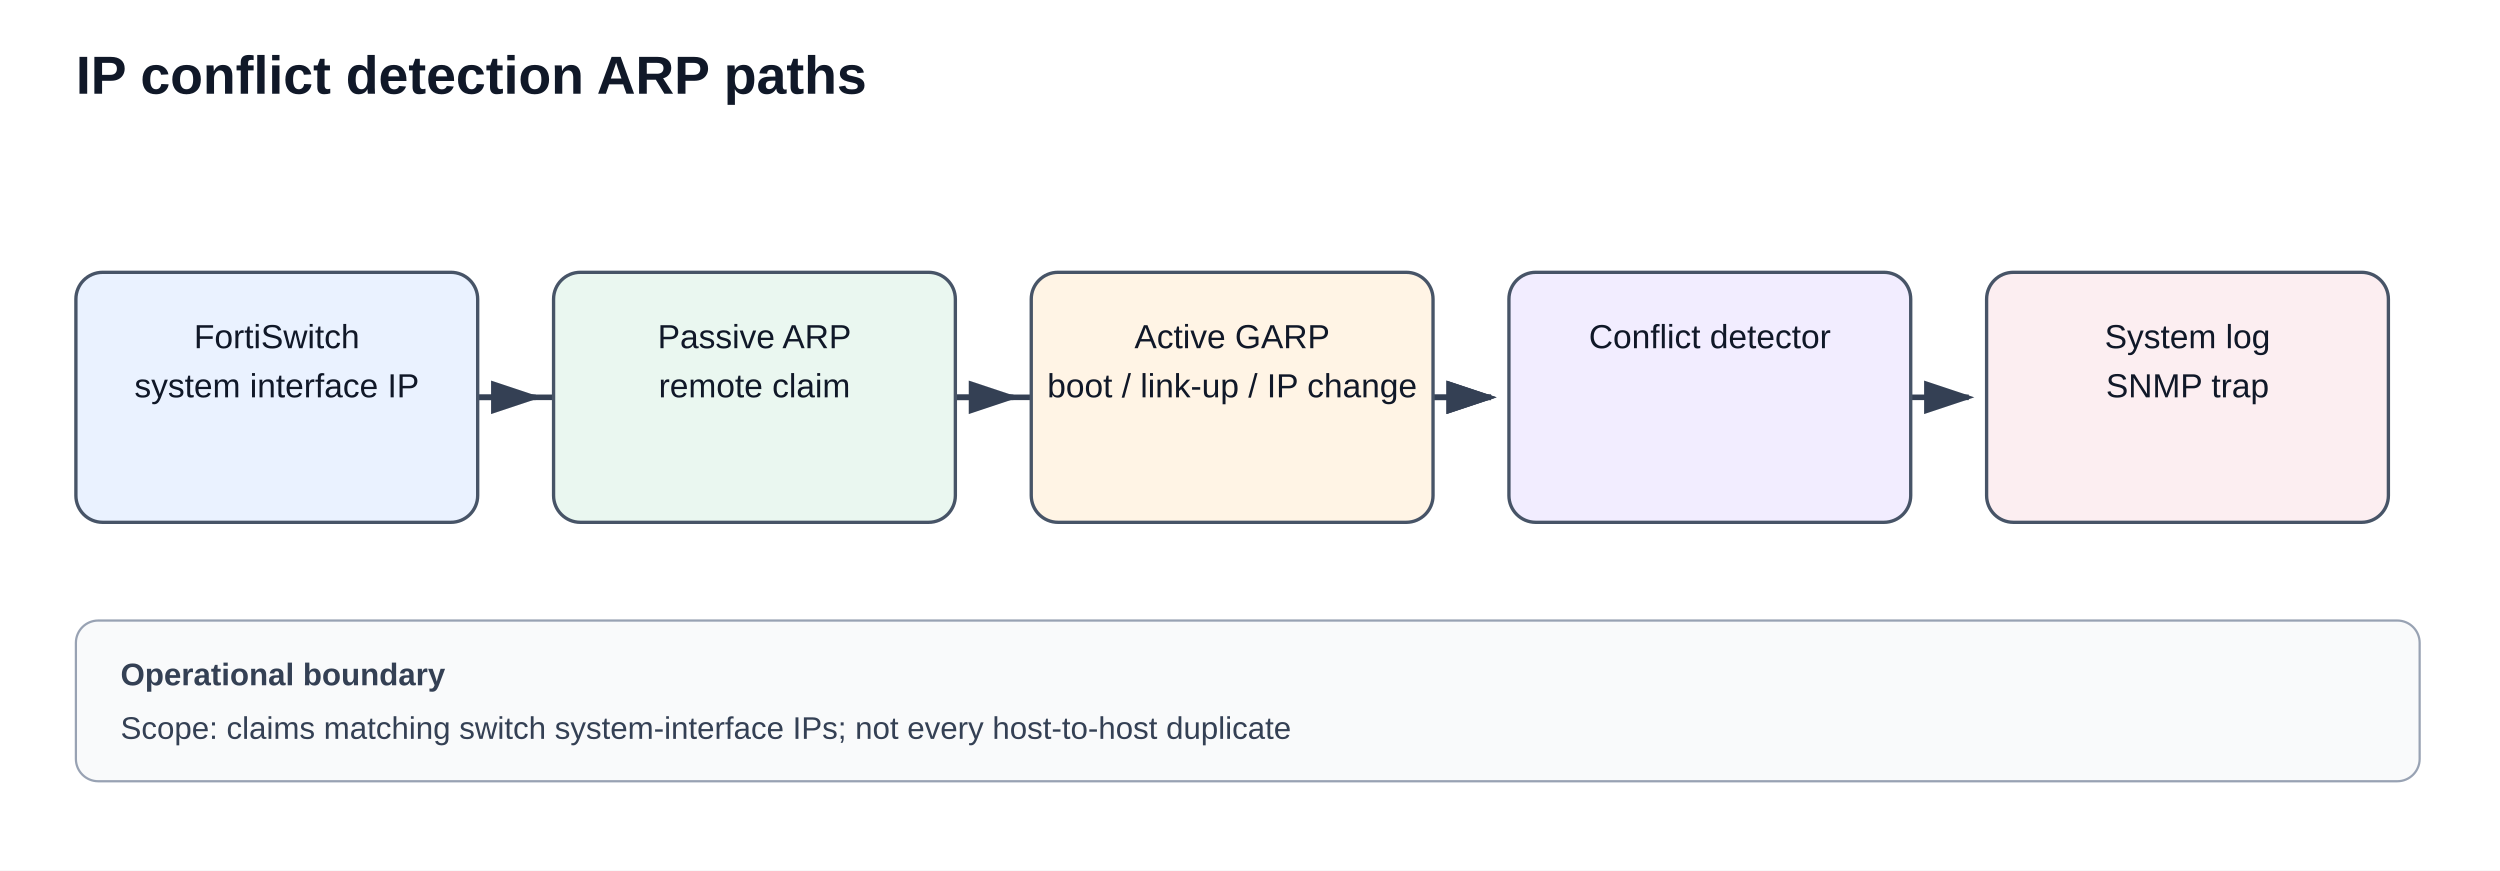
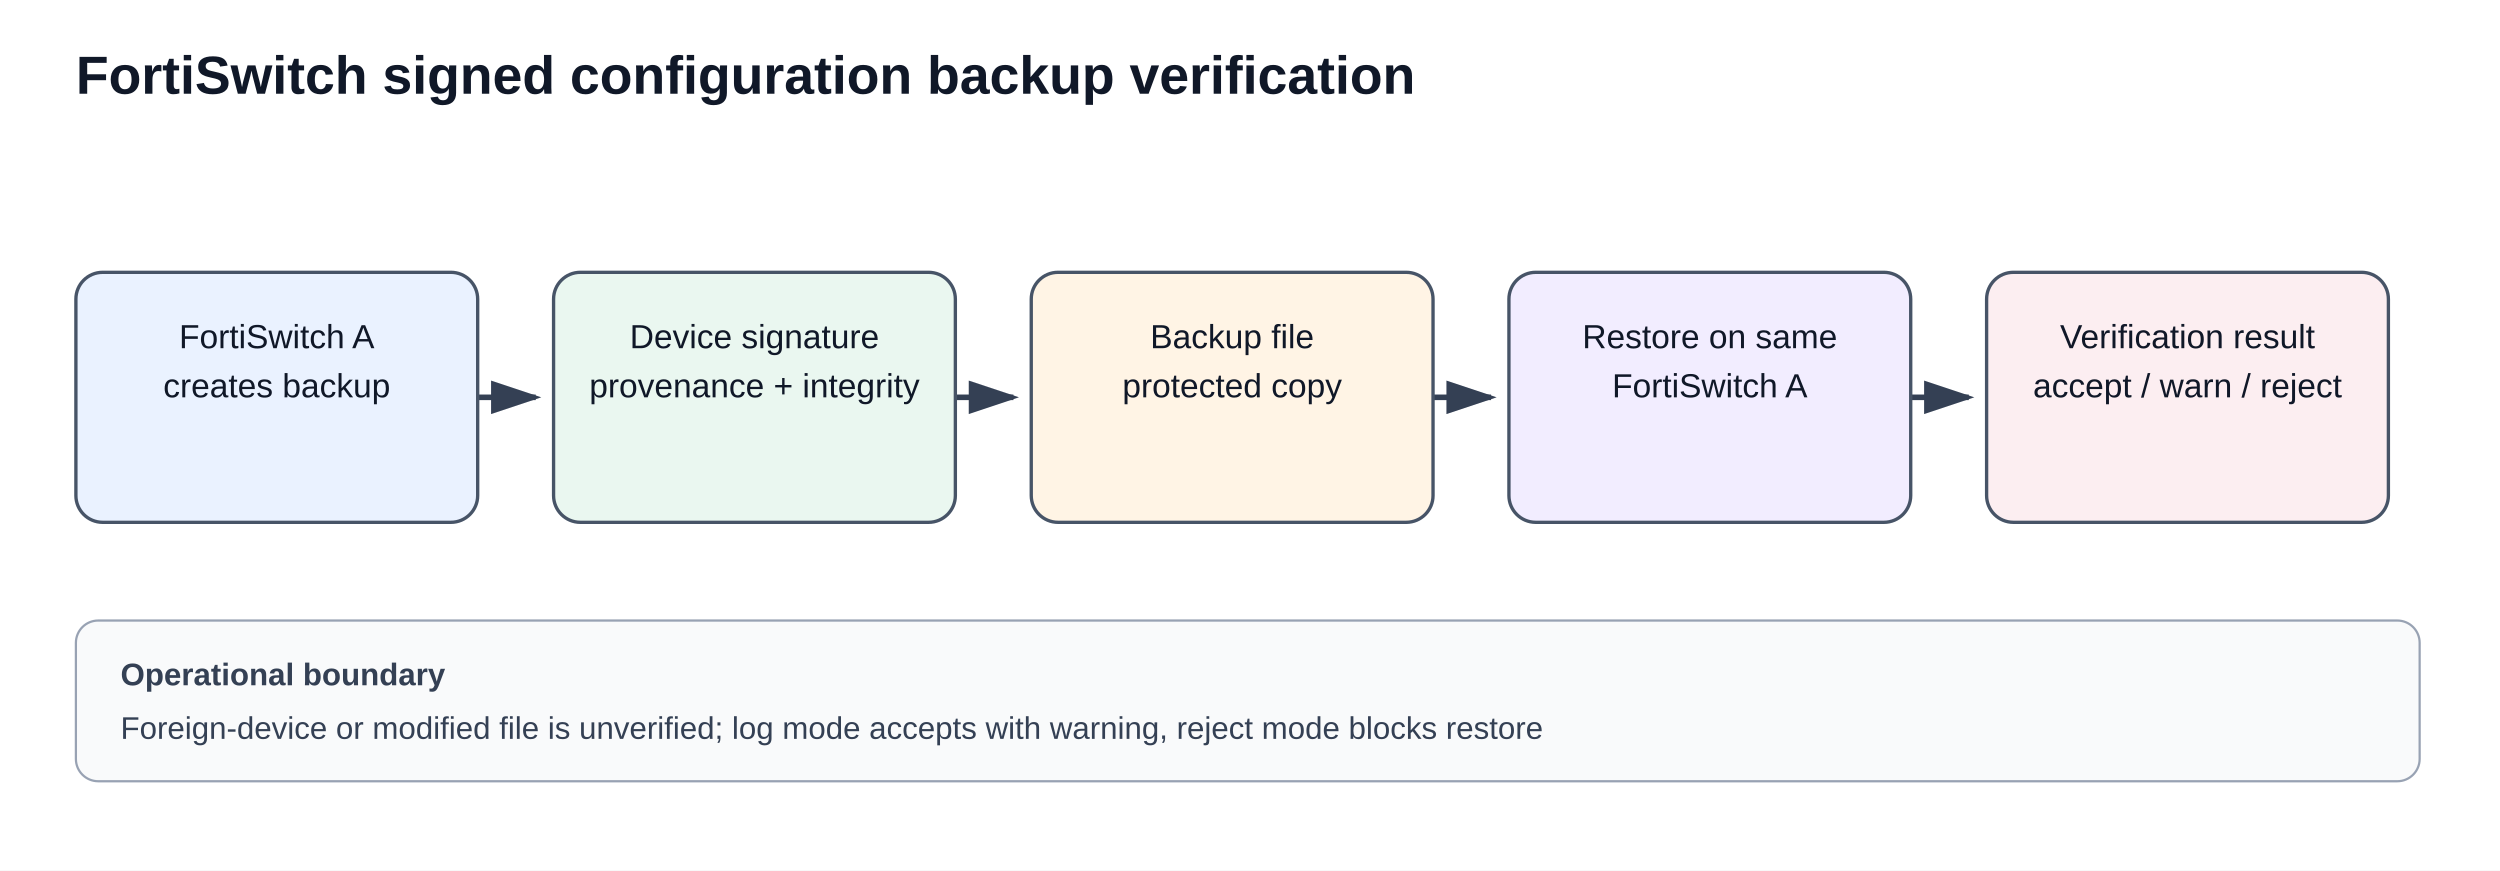
<svg xmlns="http://www.w3.org/2000/svg" width="1120" height="390" viewBox="0 0 1120 390" role="img" aria-labelledby="t d">
  <defs>
    <marker id="a" markerWidth="10" markerHeight="10" refX="8" refY="3" orient="auto">
      <path d="M0,0 L0,6 L9,3 z" fill="#344054" />
    </marker>
  </defs>
-   <rect width="1120" height="390" fill="#ffffff" />
-   <text x="34" y="42" font-family="Arial,sans-serif" font-size="24" font-weight="700" fill="#101828">IP conflict detection ARP paths</text>
+   <rect width="1120" height="390" fill="#fff" />
+   <text x="34" y="42" font-family="Arial,sans-serif" font-size="24" font-weight="700" fill="#101828">FortiSwitch signed configuration backup verification</text>
  <path d="M214 178 L240 178" fill="none" stroke="#344054" stroke-width="2.5" marker-end="url(#a)" />
-   <path d="M214 178 L454 178" fill="none" stroke="#344054" stroke-width="2.5" marker-end="url(#a)" />
-   <path d="M428 178 L668 178" fill="none" stroke="#344054" stroke-width="2.5" marker-end="url(#a)" />
+   <path d="M428 178 L454 178" fill="none" stroke="#344054" stroke-width="2.5" marker-end="url(#a)" />
  <path d="M642 178 L668 178" fill="none" stroke="#344054" stroke-width="2.5" marker-end="url(#a)" />
  <path d="M856 178 L882 178" fill="none" stroke="#344054" stroke-width="2.5" marker-end="url(#a)" />
  <rect x="34" y="122" width="180" height="112" rx="12" fill="#eaf2ff" stroke="#475467" stroke-width="1.5" />
-   <text x="124" y="156" text-anchor="middle" font-family="Arial,sans-serif" font-size="15" fill="#101828">FortiSwitch</text>
-   <text x="124" y="178" text-anchor="middle" font-family="Arial,sans-serif" font-size="15" fill="#101828">system interface IP</text>
+   <text x="124" y="156" text-anchor="middle" font-family="Arial,sans-serif" font-size="15" fill="#101828">FortiSwitch A</text>
+   <text x="124" y="178" text-anchor="middle" font-family="Arial,sans-serif" font-size="15" fill="#101828">creates backup</text>
  <rect x="248" y="122" width="180" height="112" rx="12" fill="#eaf7f0" stroke="#475467" stroke-width="1.5" />
-   <text x="338" y="156" text-anchor="middle" font-family="Arial,sans-serif" font-size="15" fill="#101828">Passive ARP</text>
-   <text x="338" y="178" text-anchor="middle" font-family="Arial,sans-serif" font-size="15" fill="#101828">remote claim</text>
+   <text x="338" y="156" text-anchor="middle" font-family="Arial,sans-serif" font-size="15" fill="#101828">Device signature</text>
+   <text x="338" y="178" text-anchor="middle" font-family="Arial,sans-serif" font-size="15" fill="#101828">provenance + integrity</text>
  <rect x="462" y="122" width="180" height="112" rx="12" fill="#fff4e5" stroke="#475467" stroke-width="1.5" />
-   <text x="552" y="156" text-anchor="middle" font-family="Arial,sans-serif" font-size="15" fill="#101828">Active GARP</text>
-   <text x="552" y="178" text-anchor="middle" font-family="Arial,sans-serif" font-size="15" fill="#101828">boot / link-up / IP change</text>
+   <text x="552" y="156" text-anchor="middle" font-family="Arial,sans-serif" font-size="15" fill="#101828">Backup file</text>
+   <text x="552" y="178" text-anchor="middle" font-family="Arial,sans-serif" font-size="15" fill="#101828">protected copy</text>
  <rect x="676" y="122" width="180" height="112" rx="12" fill="#f2edff" stroke="#475467" stroke-width="1.5" />
-   <text x="766" y="156" text-anchor="middle" font-family="Arial,sans-serif" font-size="15" fill="#101828">Conflict detector</text>
+   <text x="766" y="156" text-anchor="middle" font-family="Arial,sans-serif" font-size="15" fill="#101828">Restore on same</text>
+   <text x="766" y="178" text-anchor="middle" font-family="Arial,sans-serif" font-size="15" fill="#101828">FortiSwitch A</text>
  <rect x="890" y="122" width="180" height="112" rx="12" fill="#fceef1" stroke="#475467" stroke-width="1.5" />
-   <text x="980" y="156" text-anchor="middle" font-family="Arial,sans-serif" font-size="15" fill="#101828">System log</text>
-   <text x="980" y="178" text-anchor="middle" font-family="Arial,sans-serif" font-size="15" fill="#101828">SNMP trap</text>
+   <text x="980" y="156" text-anchor="middle" font-family="Arial,sans-serif" font-size="15" fill="#101828">Verification result</text>
+   <text x="980" y="178" text-anchor="middle" font-family="Arial,sans-serif" font-size="15" fill="#101828">accept / warn / reject</text>
  <rect x="34" y="278" width="1050" height="72" rx="10" fill="#f9fafb" stroke="#98a2b3" />
  <text x="54" y="307" font-family="Arial,sans-serif" font-size="14" font-weight="700" fill="#344054">Operational boundary</text>
-   <text x="54" y="331" font-family="Arial,sans-serif" font-size="14" fill="#344054">Scope: claims matching switch system-interface IPs; not every host-to-host duplicate</text>
+   <text x="54" y="331" font-family="Arial,sans-serif" font-size="14" fill="#344054">Foreign-device or modified file is unverified; log mode accepts with warning, reject mode blocks restore</text>
</svg>
